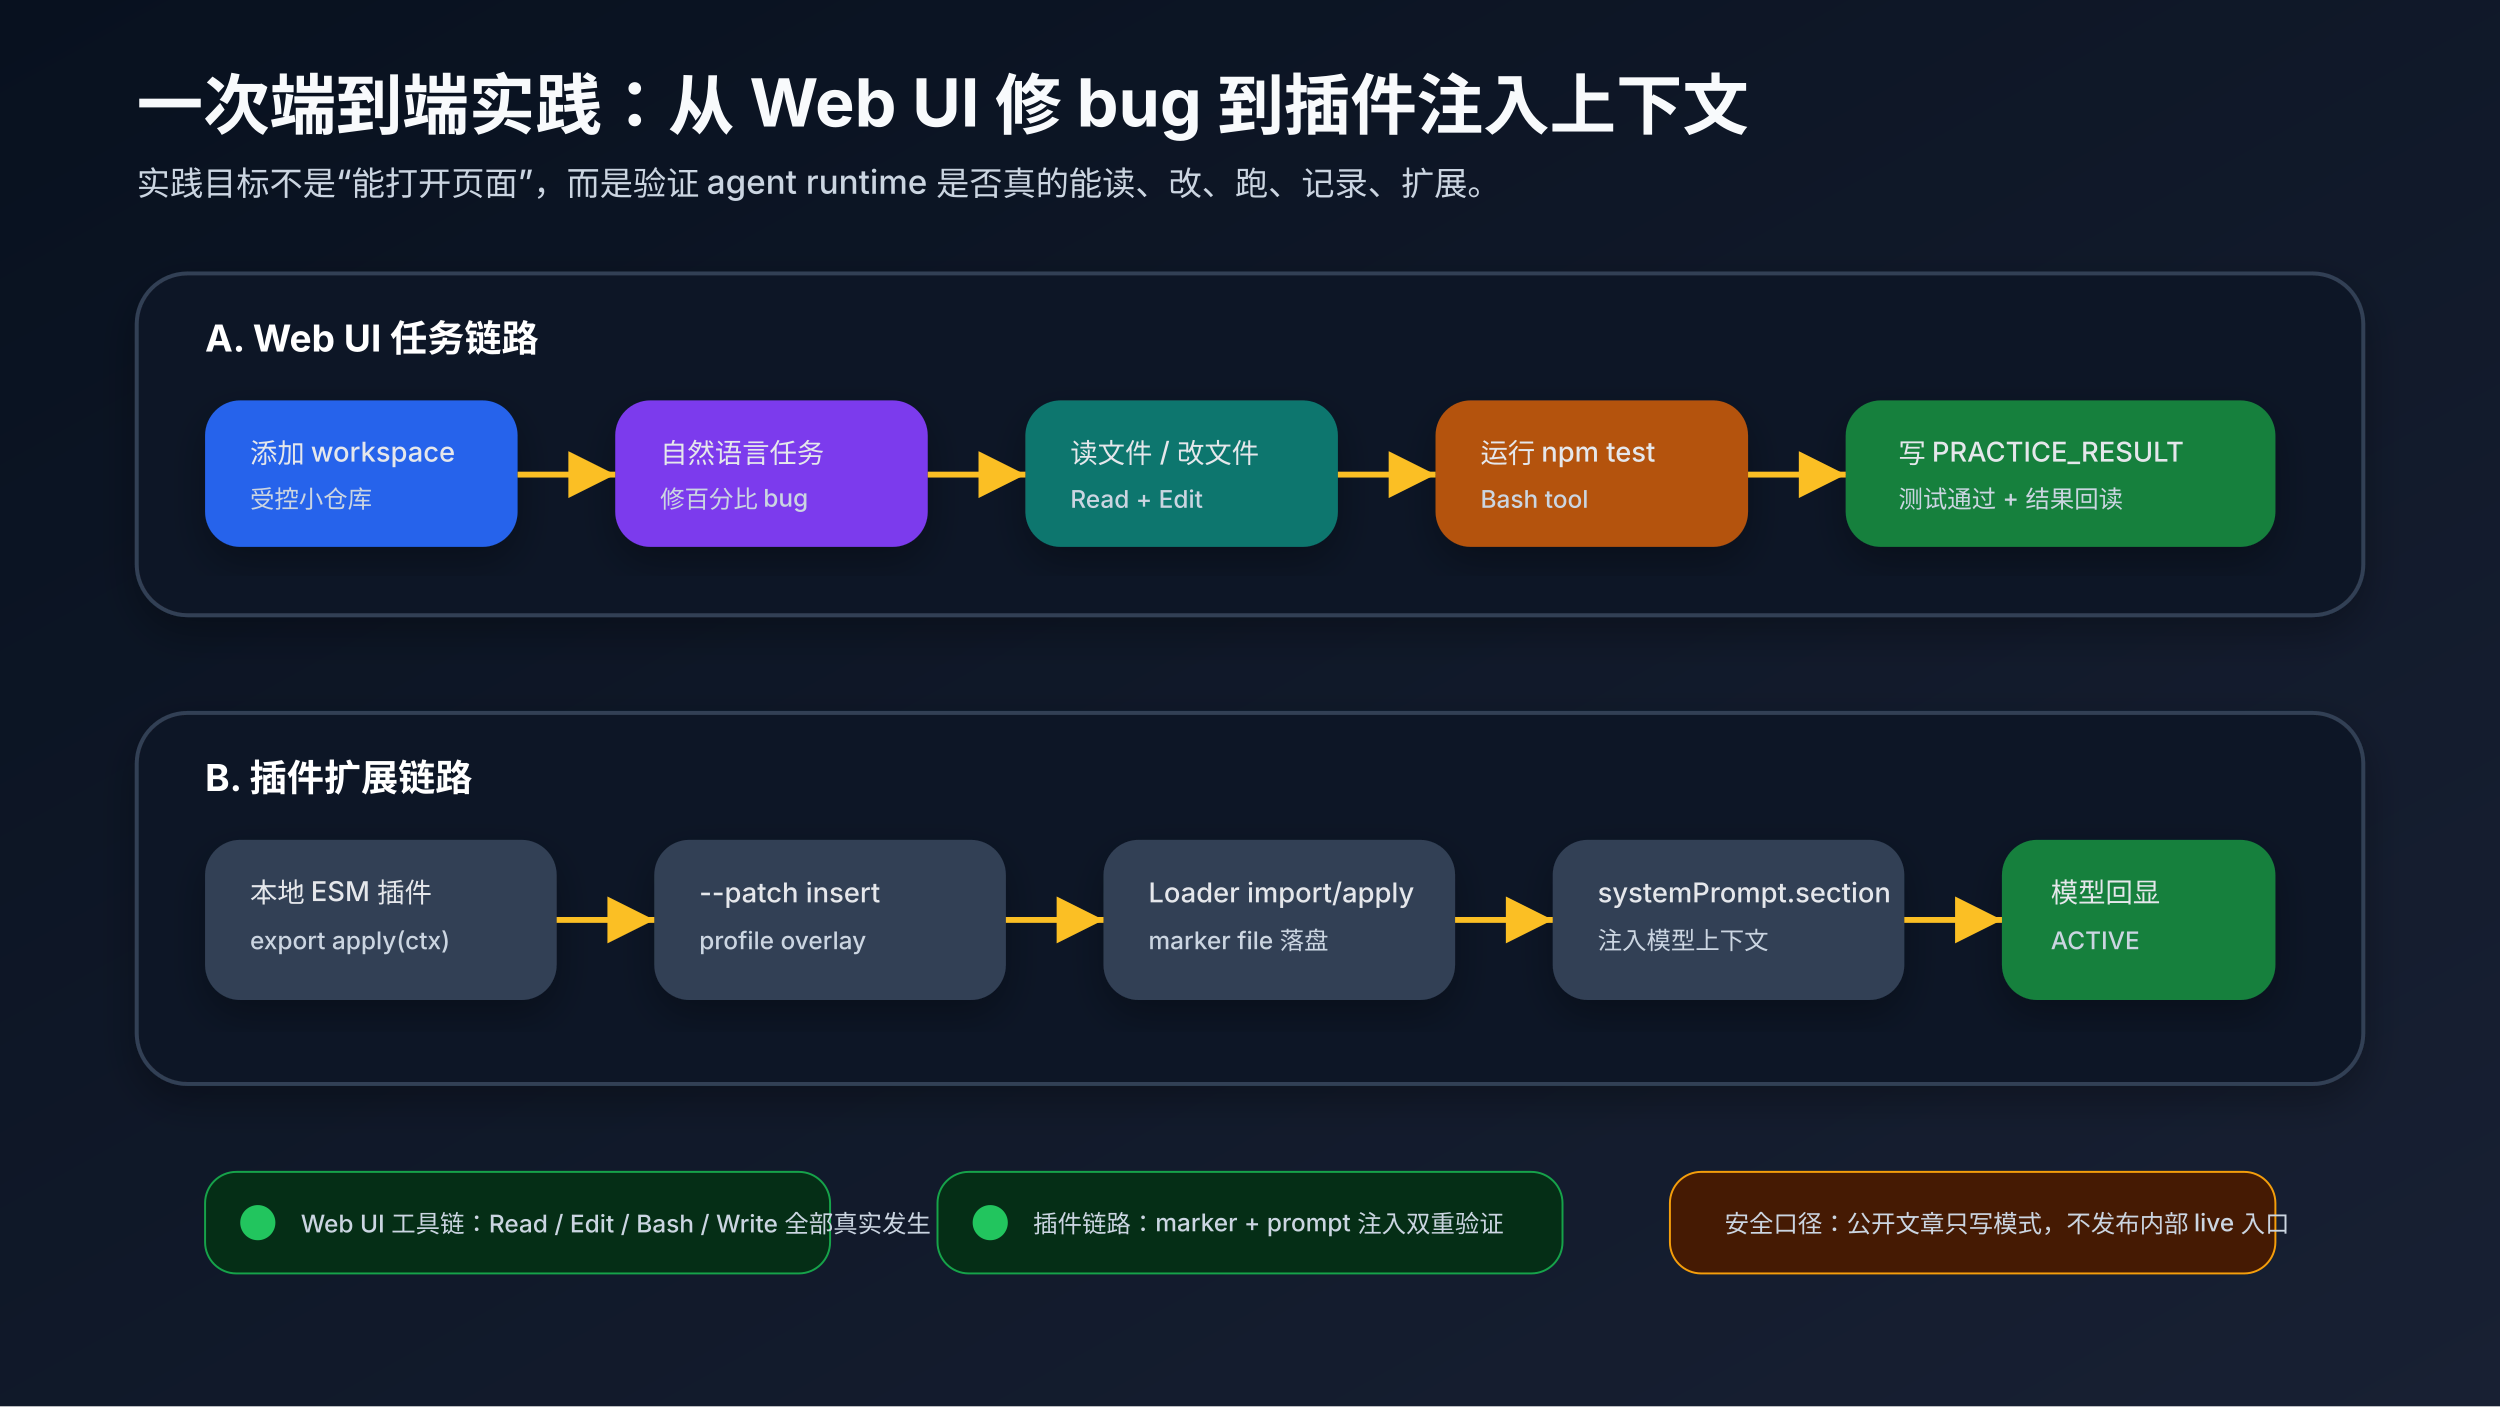
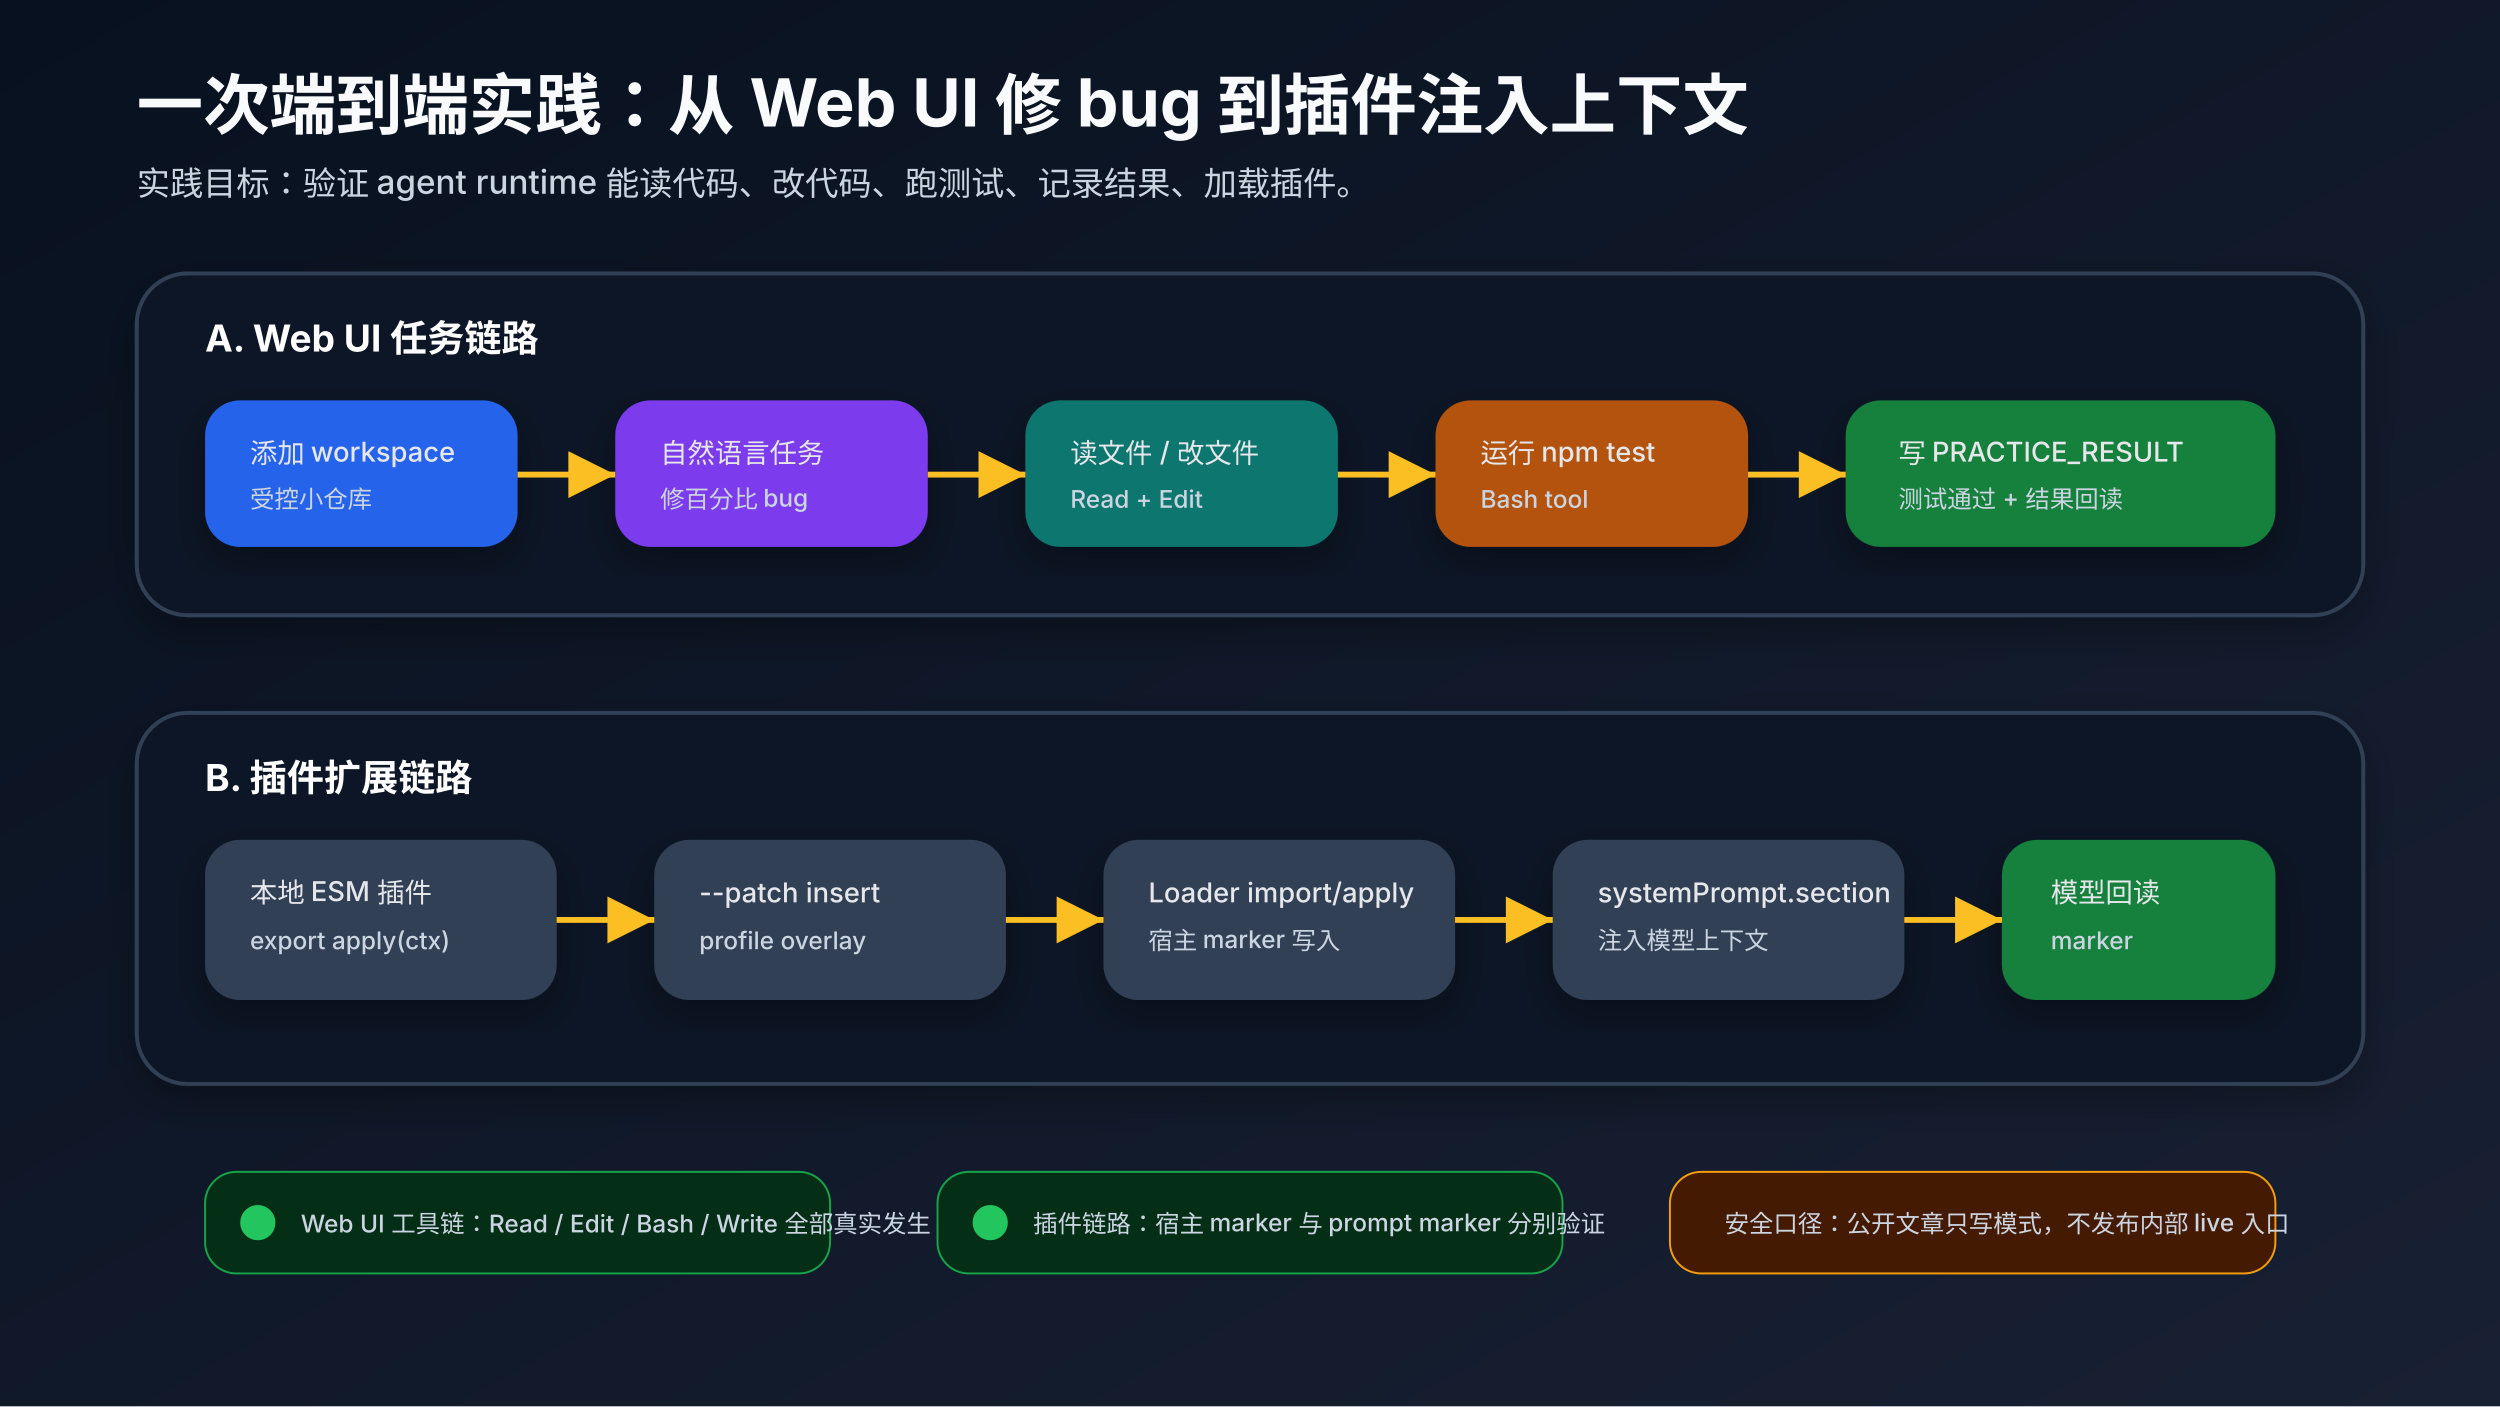
<svg xmlns="http://www.w3.org/2000/svg" width="1280" height="720" viewBox="0 0 1280 720" role="img" aria-labelledby="title desc">
  <defs>
    <linearGradient id="bg2" x1="0" x2="1" y1="0" y2="1">
      <stop offset="0%" stop-color="#08111f" />
      <stop offset="100%" stop-color="#182033" />
    </linearGradient>
    <filter id="shadow2" x="-20%" y="-20%" width="140%" height="140%">
      <feDropShadow dx="0" dy="8" stdDeviation="10" flood-color="#000" flood-opacity="0.3" />
    </filter>
    <style>
      .title{font:700 34px -apple-system,BlinkMacSystemFont,'Segoe UI',sans-serif;fill:#f8fafc}
      .subtitle{font:500 17px -apple-system,BlinkMacSystemFont,'Segoe UI',sans-serif;fill:#cbd5e1}
      .lane{rx:26;fill:#111827;stroke:#334155;stroke-width:2;filter:url(#shadow2)}
      .card{rx:18;filter:url(#shadow2)}
      .h{font:700 19px -apple-system,BlinkMacSystemFont,'Segoe UI',sans-serif;fill:#fff}
      .t{font:500 14px -apple-system,BlinkMacSystemFont,'Segoe UI',sans-serif;fill:#e5e7eb}
      .s{font:500 12.5px -apple-system,BlinkMacSystemFont,'Segoe UI',sans-serif;fill:#cbd5e1}
      .arrow{stroke:#fbbf24;stroke-width:3;fill:none;marker-end:url(#arrow2)}
      .ok{fill:#22c55e}
    </style>
    <marker id="arrow2" markerWidth="12" markerHeight="12" refX="10" refY="6" orient="auto">
      <path d="M2,2 L10,6 L2,10 Z" fill="#fbbf24" />
    </marker>
  </defs>
  <rect width="1280" height="720" fill="url(#bg2)" />
  <text x="70" y="66" class="title">一次端到端实践：从 Web UI 修 bug 到插件注入上下文</text>
-   <text x="70" y="100" class="subtitle">实践目标不是“能打开页面”，而是验证 agent runtime 是否真的能读、改、跑、记录、扩展。</text>
+   <text x="70" y="100" class="subtitle">实践目标：验证 agent runtime 能读代码、改代码、跑测试、记录结果、加载插件。</text>
  <rect x="70" y="140" width="1140" height="175" class="lane" />
  <text x="105" y="180" class="h">A. Web UI 任务链路</text>
  <rect x="105" y="205" width="160" height="75" fill="#2563eb" class="card" />
  <text x="128" y="237" class="t">添加 workspace</text>
  <text x="128" y="260" class="s">受控小仓库</text>
  <rect x="315" y="205" width="160" height="75" fill="#7c3aed" class="card" />
  <text x="338" y="237" class="t">自然语言任务</text>
  <text x="338" y="260" class="s">修百分比 bug</text>
  <rect x="525" y="205" width="160" height="75" fill="#0f766e" class="card" />
  <text x="548" y="237" class="t">读文件 / 改文件</text>
  <text x="548" y="260" class="s">Read + Edit</text>
  <rect x="735" y="205" width="160" height="75" fill="#b45309" class="card" />
  <text x="758" y="237" class="t">运行 npm test</text>
  <text x="758" y="260" class="s">Bash tool</text>
  <rect x="945" y="205" width="220" height="75" fill="#15803d" class="card" />
  <text x="972" y="237" class="t">写 PRACTICE_RESULT</text>
  <text x="972" y="260" class="s">测试通过 + 结果回读</text>
  <path d="M265 243 H315" class="arrow" />
  <path d="M475 243 H525" class="arrow" />
  <path d="M685 243 H735" class="arrow" />
  <path d="M895 243 H945" class="arrow" />
  <rect x="70" y="365" width="1140" height="190" class="lane" />
  <text x="105" y="405" class="h">B. 插件扩展链路</text>
  <rect x="105" y="430" width="180" height="82" fill="#334155" class="card" />
  <text x="128" y="462" class="t">本地 ESM 插件</text>
  <text x="128" y="486" class="s">export apply(ctx)</text>
  <rect x="335" y="430" width="180" height="82" fill="#334155" class="card" />
  <text x="358" y="462" class="t">--patch insert</text>
  <text x="358" y="486" class="s">profile overlay</text>
  <rect x="565" y="430" width="180" height="82" fill="#334155" class="card" />
  <text x="588" y="462" class="t">Loader import/apply</text>
-   <text x="588" y="486" class="s">marker file 落盘</text>
+   <text x="588" y="486" class="s">宿主 marker 写入</text>
  <rect x="795" y="430" width="180" height="82" fill="#334155" class="card" />
  <text x="818" y="462" class="t">systemPrompt.section</text>
  <text x="818" y="486" class="s">注入模型上下文</text>
  <rect x="1025" y="430" width="140" height="82" fill="#15803d" class="card" />
-   <text x="1050" y="462" class="t">模型回显</text>
-   <text x="1050" y="486" class="s">ACTIVE</text>
+   <text x="1050" y="462" class="t">模型回读</text>
+   <text x="1050" y="486" class="s">marker</text>
  <path d="M285 471 H335" class="arrow" />
  <path d="M515 471 H565" class="arrow" />
  <path d="M745 471 H795" class="arrow" />
  <path d="M975 471 H1025" class="arrow" />
  <rect x="105" y="600" width="320" height="52" rx="16" fill="#052e16" stroke="#16a34a" />
  <circle cx="132" cy="626" r="9" class="ok" />
  <text x="154" y="631" class="s">Web UI 工具链：Read / Edit / Bash / Write 全部真实发生</text>
  <rect x="480" y="600" width="320" height="52" rx="16" fill="#052e16" stroke="#16a34a" />
  <circle cx="507" cy="626" r="9" class="ok" />
-   <text x="529" y="631" class="s">插件链路：marker + prompt 注入双重验证</text>
+   <text x="529" y="631" class="s">插件链路：宿主 marker 与 prompt marker 分别验证</text>
  <rect x="855" y="600" width="310" height="52" rx="16" fill="#451a03" stroke="#f59e0b" />
  <text x="883" y="631" class="s">安全口径：公开文章只写模式，不发布内部 live 入口</text>
</svg>
